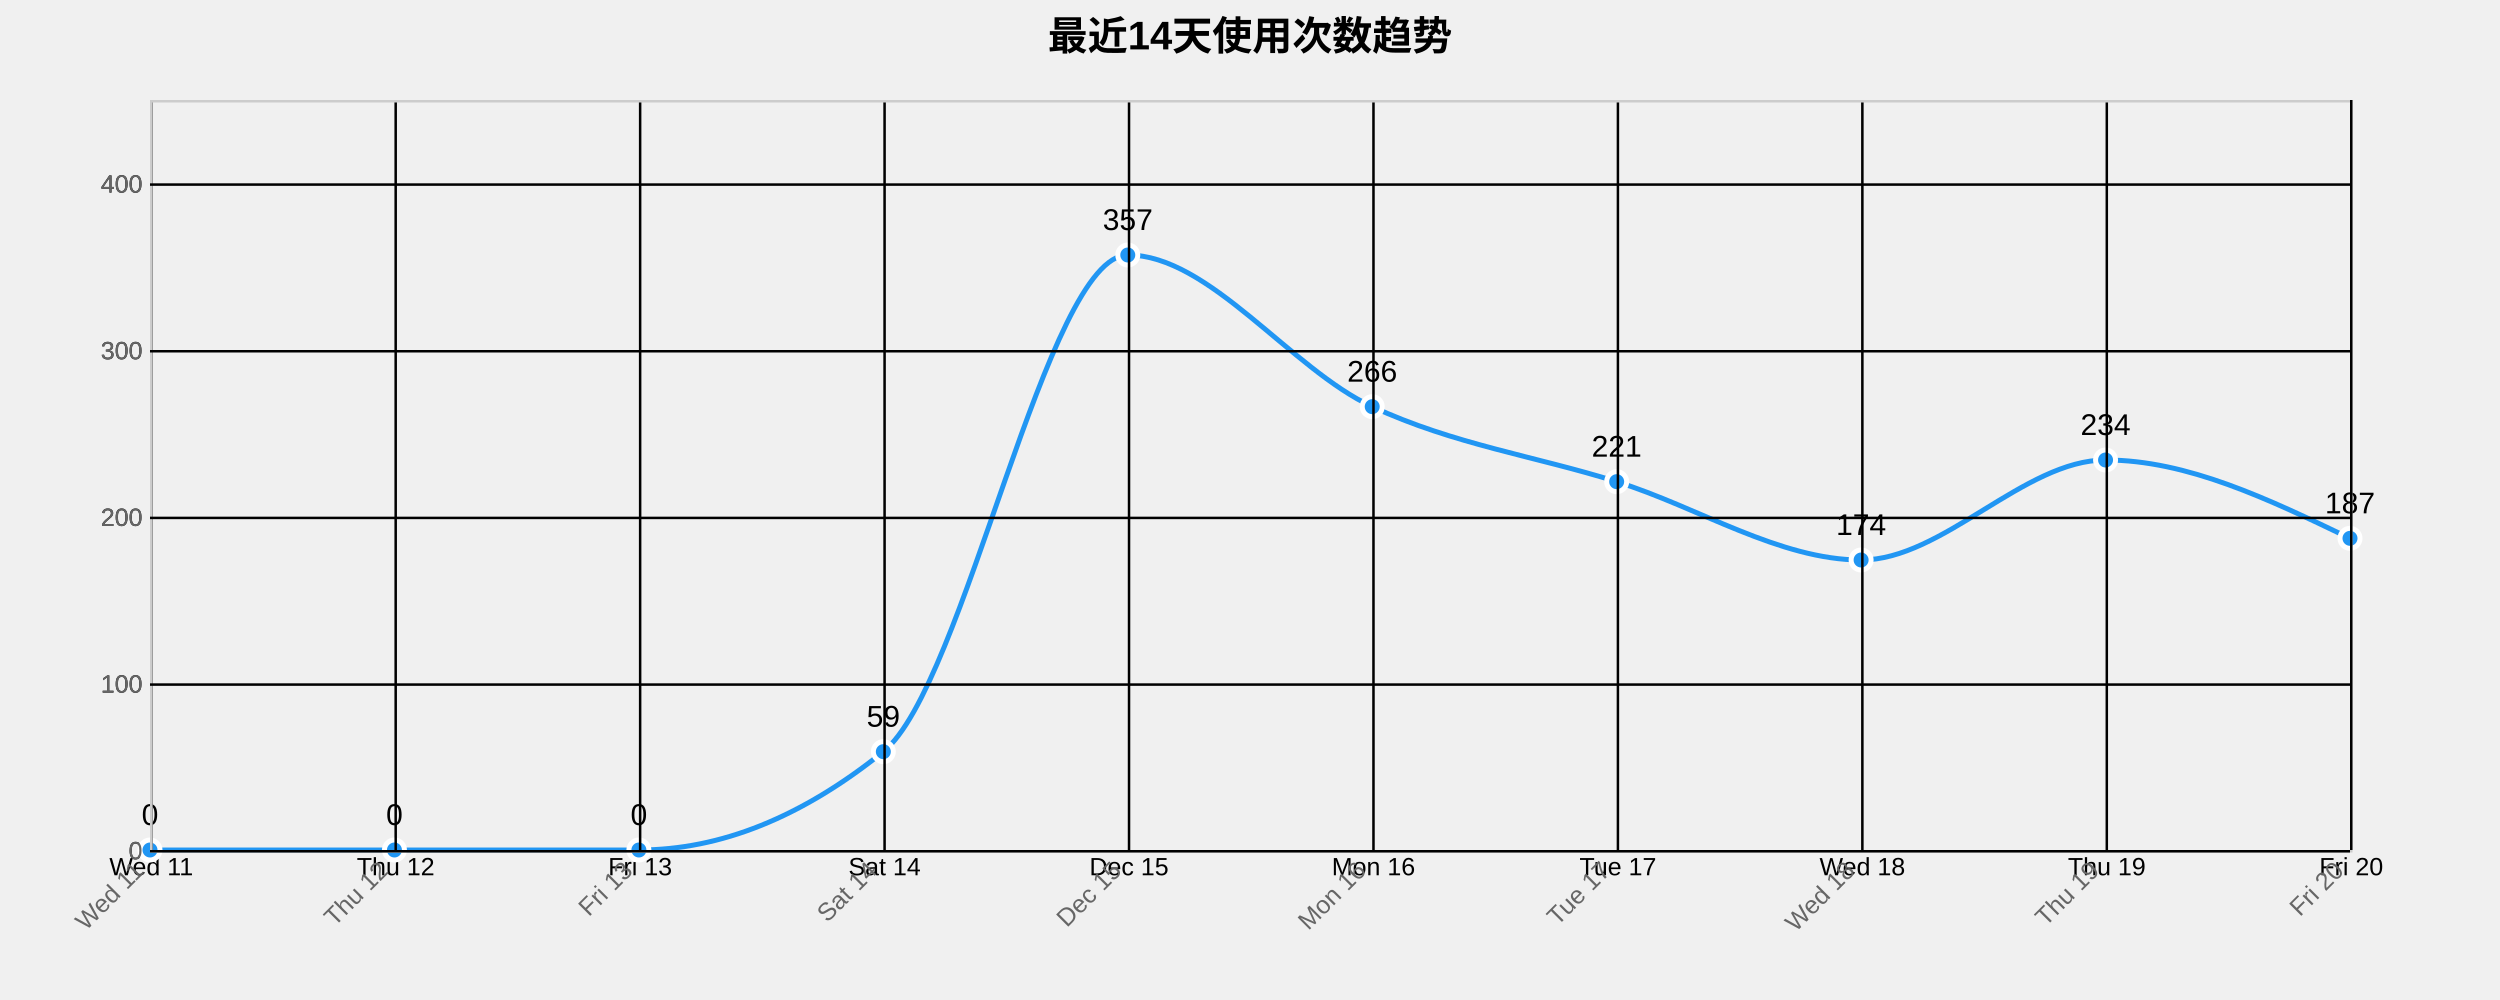
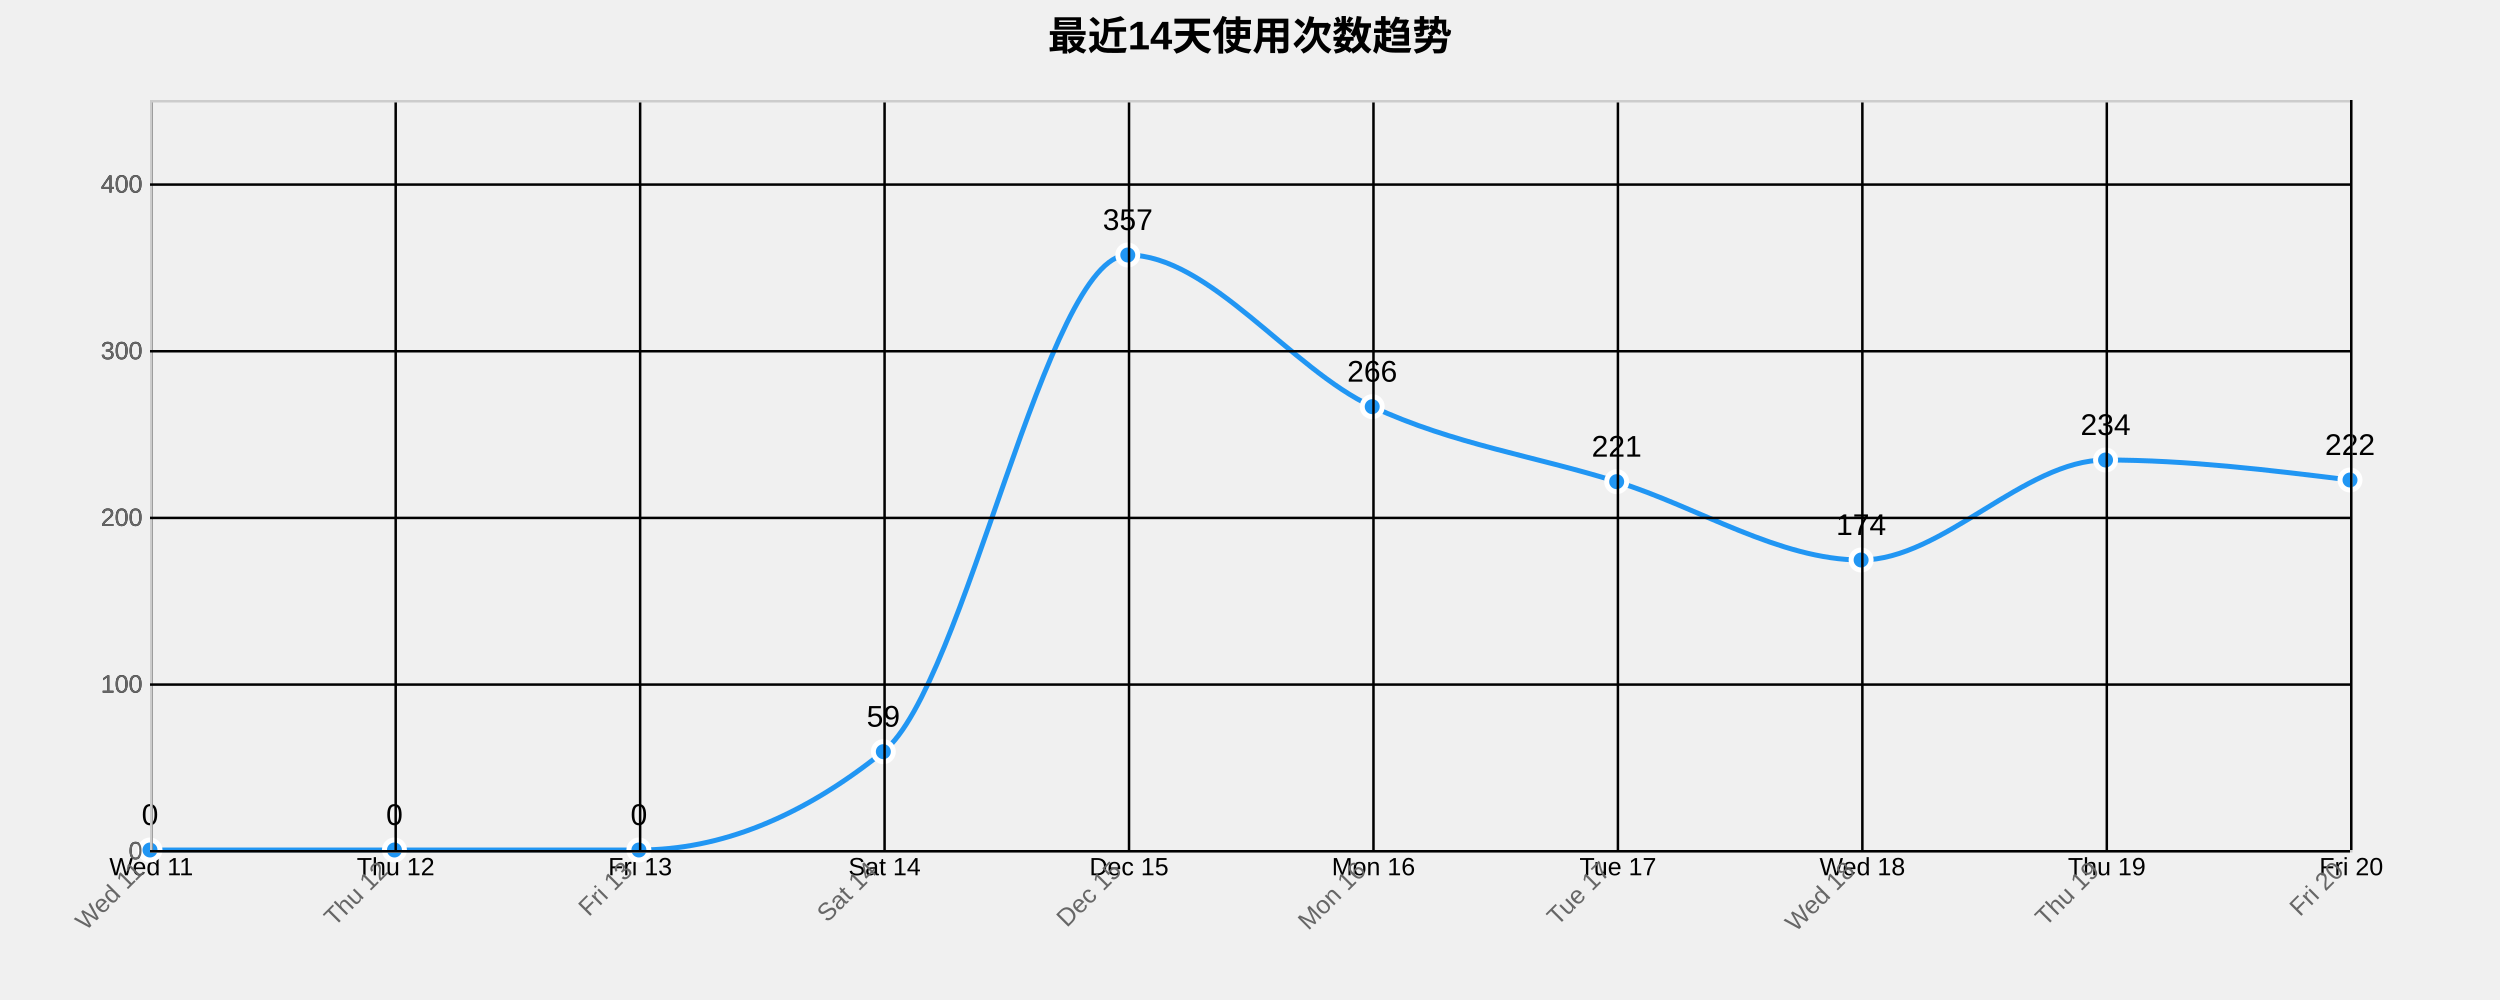
<svg xmlns="http://www.w3.org/2000/svg" width="1000" height="400">
  <g transform="translate(60,40)">
    <text x="440" y="-20" text-anchor="middle" style="font-size: 16px; font-weight: bold;">最近14天使用次数趋势</text>
    <g class="grid" transform="translate(0,300)" fill="none" font-size="10" font-family="sans-serif" text-anchor="middle">
      <path class="domain" stroke="currentColor" d="M0.5,-300V0.5H880.5V-300" />
      <g class="tick" opacity="1" transform="translate(0.5,0)">
        <line stroke="currentColor" y2="-300" />
        <text fill="currentColor" y="3" dy="0.71em">Wed 11</text>
      </g>
      <g class="tick" opacity="1" transform="translate(98.27778,0)">
        <line stroke="currentColor" y2="-300" />
        <text fill="currentColor" y="3" dy="0.71em">Thu 12</text>
      </g>
      <g class="tick" opacity="1" transform="translate(196.0556,0)">
        <line stroke="currentColor" y2="-300" />
        <text fill="currentColor" y="3" dy="0.71em">Fri 13</text>
      </g>
      <g class="tick" opacity="1" transform="translate(293.8333,0)">
        <line stroke="currentColor" y2="-300" />
        <text fill="currentColor" y="3" dy="0.71em">Sat 14</text>
      </g>
      <g class="tick" opacity="1" transform="translate(391.6111,0)">
        <line stroke="currentColor" y2="-300" />
        <text fill="currentColor" y="3" dy="0.71em">Dec 15</text>
      </g>
      <g class="tick" opacity="1" transform="translate(489.3889,0)">
        <line stroke="currentColor" y2="-300" />
        <text fill="currentColor" y="3" dy="0.71em">Mon 16</text>
      </g>
      <g class="tick" opacity="1" transform="translate(587.1667,0)">
        <line stroke="currentColor" y2="-300" />
        <text fill="currentColor" y="3" dy="0.71em">Tue 17</text>
      </g>
      <g class="tick" opacity="1" transform="translate(684.9444,0)">
        <line stroke="currentColor" y2="-300" />
        <text fill="currentColor" y="3" dy="0.71em">Wed 18</text>
      </g>
      <g class="tick" opacity="1" transform="translate(782.7222,0)">
        <line stroke="currentColor" y2="-300" />
        <text fill="currentColor" y="3" dy="0.71em">Thu 19</text>
      </g>
      <g class="tick" opacity="1" transform="translate(880.5,0)">
        <line stroke="currentColor" y2="-300" />
        <text fill="currentColor" y="3" dy="0.71em">Fri 20</text>
      </g>
    </g>
    <g class="grid" fill="none" font-size="10" font-family="sans-serif" text-anchor="end">
      <path class="domain" stroke="currentColor" d="M880,300.5H0.5V0.5H880" />
      <g class="tick" opacity="1" transform="translate(0,300.5)">
        <line stroke="currentColor" x2="880" />
        <text fill="currentColor" x="-3" dy="0.32em">0</text>
      </g>
      <g class="tick" opacity="1" transform="translate(0,233.8333)">
        <line stroke="currentColor" x2="880" />
        <text fill="currentColor" x="-3" dy="0.32em">100</text>
      </g>
      <g class="tick" opacity="1" transform="translate(0,167.1667)">
        <line stroke="currentColor" x2="880" />
        <text fill="currentColor" x="-3" dy="0.32em">200</text>
      </g>
      <g class="tick" opacity="1" transform="translate(0,100.5)">
        <line stroke="currentColor" x2="880" />
        <text fill="currentColor" x="-3" dy="0.32em">300</text>
      </g>
      <g class="tick" opacity="1" transform="translate(0,33.83333)">
        <line stroke="currentColor" x2="880" />
        <text fill="currentColor" x="-3" dy="0.32em">400</text>
      </g>
    </g>
-     <path class="area" d="M0,300C32.593,300,65.185,300,97.778,300C130.37,300,162.963,300,195.556,300C228.148,300,260.741,286.889,293.333,260.667C325.926,234.444,358.519,62,391.111,62C423.704,62,456.296,107.556,488.889,122.667C521.481,137.778,554.074,142.444,586.667,152.667C619.259,162.889,651.852,184,684.444,184C717.037,184,749.63,144,782.222,144C814.815,144,847.407,159.667,880,175.333L880,300C847.407,300,814.815,300,782.222,300C749.63,300,717.037,300,684.444,300C651.852,300,619.259,300,586.667,300C554.074,300,521.481,300,488.889,300C456.296,300,423.704,300,391.111,300C358.519,300,325.926,300,293.333,300C260.741,300,228.148,300,195.556,300C162.963,300,130.37,300,97.778,300C65.185,300,32.593,300,0,300Z" style="fill: url(#area-gradient); opacity: 0.3;" />
-     <path class="line" d="M0,300C32.593,300,65.185,300,97.778,300C130.37,300,162.963,300,195.556,300C228.148,300,260.741,286.889,293.333,260.667C325.926,234.444,358.519,62,391.111,62C423.704,62,456.296,107.556,488.889,122.667C521.481,137.778,554.074,142.444,586.667,152.667C619.259,162.889,651.852,184,684.444,184C717.037,184,749.63,144,782.222,144C814.815,144,847.407,159.667,880,175.333" style="fill: none; stroke: #2196F3; stroke-width: 2px;" />
+     <path class="area" d="M0,300C32.593,300,65.185,300,97.778,300C130.37,300,162.963,300,195.556,300C228.148,300,260.741,286.889,293.333,260.667C325.926,234.444,358.519,62,391.111,62C423.704,62,456.296,107.556,488.889,122.667C521.481,137.778,554.074,142.444,586.667,152.667C619.259,162.889,651.852,184,684.444,184C717.037,184,749.63,144,782.222,144C814.815,144,847.407,148,880,152L880,300C847.407,300,814.815,300,782.222,300C749.63,300,717.037,300,684.444,300C651.852,300,619.259,300,586.667,300C554.074,300,521.481,300,488.889,300C456.296,300,423.704,300,391.111,300C358.519,300,325.926,300,293.333,300C260.741,300,228.148,300,195.556,300C162.963,300,130.37,300,97.778,300C65.185,300,32.593,300,0,300Z" style="fill: url(#area-gradient); opacity: 0.3;" />
+     <path class="line" d="M0,300C32.593,300,65.185,300,97.778,300C130.37,300,162.963,300,195.556,300C228.148,300,260.741,286.889,293.333,260.667C325.926,234.444,358.519,62,391.111,62C423.704,62,456.296,107.556,488.889,122.667C521.481,137.778,554.074,142.444,586.667,152.667C619.259,162.889,651.852,184,684.444,184C717.037,184,749.63,144,782.222,144C814.815,144,847.407,148,880,152" style="fill: none; stroke: #2196F3; stroke-width: 2px;" />
    <circle class="dot" cx="0" cy="300" r="4" style="fill: #2196F3; stroke: #fff; stroke-width: 2px;" />
    <circle class="dot" cx="97.778" cy="300" r="4" style="fill: #2196F3; stroke: #fff; stroke-width: 2px;" />
    <circle class="dot" cx="195.556" cy="300" r="4" style="fill: #2196F3; stroke: #fff; stroke-width: 2px;" />
    <circle class="dot" cx="293.333" cy="260.667" r="4" style="fill: #2196F3; stroke: #fff; stroke-width: 2px;" />
    <circle class="dot" cx="391.111" cy="62" r="4" style="fill: #2196F3; stroke: #fff; stroke-width: 2px;" />
    <circle class="dot" cx="488.889" cy="122.667" r="4" style="fill: #2196F3; stroke: #fff; stroke-width: 2px;" />
    <circle class="dot" cx="586.667" cy="152.667" r="4" style="fill: #2196F3; stroke: #fff; stroke-width: 2px;" />
    <circle class="dot" cx="684.444" cy="184" r="4" style="fill: #2196F3; stroke: #fff; stroke-width: 2px;" />
    <circle class="dot" cx="782.222" cy="144" r="4" style="fill: #2196F3; stroke: #fff; stroke-width: 2px;" />
-     <circle class="dot" cx="880" cy="175.333" r="4" style="fill: #2196F3; stroke: #fff; stroke-width: 2px;" />
+     <circle class="dot" cx="880" cy="152" r="4" style="fill: #2196F3; stroke: #fff; stroke-width: 2px;" />
    <text class="label" x="0" y="290" text-anchor="middle" style="font-size: 12px;">0</text>
    <text class="label" x="97.778" y="290" text-anchor="middle" style="font-size: 12px;">0</text>
    <text class="label" x="195.556" y="290" text-anchor="middle" style="font-size: 12px;">0</text>
    <text class="label" x="293.333" y="250.667" text-anchor="middle" style="font-size: 12px;">59</text>
    <text class="label" x="391.111" y="52" text-anchor="middle" style="font-size: 12px;">357</text>
    <text class="label" x="488.889" y="112.667" text-anchor="middle" style="font-size: 12px;">266</text>
    <text class="label" x="586.667" y="142.667" text-anchor="middle" style="font-size: 12px;">221</text>
    <text class="label" x="684.444" y="174" text-anchor="middle" style="font-size: 12px;">174</text>
    <text class="label" x="782.222" y="134" text-anchor="middle" style="font-size: 12px;">234</text>
-     <text class="label" x="880" y="165.333" text-anchor="middle" style="font-size: 12px;">187</text>
+     <text class="label" x="880" y="142" text-anchor="middle" style="font-size: 12px;">222</text>
    <g class="x-axis" transform="translate(0,300)" fill="none" font-size="10" font-family="sans-serif" text-anchor="middle">
      <path class="domain" stroke="currentColor" d="M0.5,-300V0.5H880.5V-300" />
      <g class="tick" opacity="1" transform="translate(0.5,0)">
        <line stroke="currentColor" y2="-300" />
        <text fill="currentColor" y="3" dy=".15em" style="text-anchor: end;" dx="-.8em" transform="rotate(-45)">Wed 11</text>
      </g>
      <g class="tick" opacity="1" transform="translate(98.27778,0)">
        <line stroke="currentColor" y2="-300" />
        <text fill="currentColor" y="3" dy=".15em" style="text-anchor: end;" dx="-.8em" transform="rotate(-45)">Thu 12</text>
      </g>
      <g class="tick" opacity="1" transform="translate(196.0556,0)">
        <line stroke="currentColor" y2="-300" />
        <text fill="currentColor" y="3" dy=".15em" style="text-anchor: end;" dx="-.8em" transform="rotate(-45)">Fri 13</text>
      </g>
      <g class="tick" opacity="1" transform="translate(293.8333,0)">
        <line stroke="currentColor" y2="-300" />
        <text fill="currentColor" y="3" dy=".15em" style="text-anchor: end;" dx="-.8em" transform="rotate(-45)">Sat 14</text>
      </g>
      <g class="tick" opacity="1" transform="translate(391.6111,0)">
        <line stroke="currentColor" y2="-300" />
        <text fill="currentColor" y="3" dy=".15em" style="text-anchor: end;" dx="-.8em" transform="rotate(-45)">Dec 15</text>
      </g>
      <g class="tick" opacity="1" transform="translate(489.3889,0)">
        <line stroke="currentColor" y2="-300" />
        <text fill="currentColor" y="3" dy=".15em" style="text-anchor: end;" dx="-.8em" transform="rotate(-45)">Mon 16</text>
      </g>
      <g class="tick" opacity="1" transform="translate(587.1667,0)">
        <line stroke="currentColor" y2="-300" />
        <text fill="currentColor" y="3" dy=".15em" style="text-anchor: end;" dx="-.8em" transform="rotate(-45)">Tue 17</text>
      </g>
      <g class="tick" opacity="1" transform="translate(684.9444,0)">
        <line stroke="currentColor" y2="-300" />
        <text fill="currentColor" y="3" dy=".15em" style="text-anchor: end;" dx="-.8em" transform="rotate(-45)">Wed 18</text>
      </g>
      <g class="tick" opacity="1" transform="translate(782.7222,0)">
        <line stroke="currentColor" y2="-300" />
        <text fill="currentColor" y="3" dy=".15em" style="text-anchor: end;" dx="-.8em" transform="rotate(-45)">Thu 19</text>
      </g>
      <g class="tick" opacity="1" transform="translate(880.5,0)">
        <line stroke="currentColor" y2="-300" />
        <text fill="currentColor" y="3" dy=".15em" style="text-anchor: end;" dx="-.8em" transform="rotate(-45)">Fri 20</text>
      </g>
    </g>
    <g class="y-axis" fill="none" font-size="10" font-family="sans-serif" text-anchor="end">
      <path class="domain" stroke="currentColor" d="M880,300.5H0.5V0.5H880" />
      <g class="tick" opacity="1" transform="translate(0,300.5)">
        <line stroke="currentColor" x2="880" />
        <text fill="currentColor" x="-3" dy="0.32em">0</text>
      </g>
      <g class="tick" opacity="1" transform="translate(0,233.8333)">
        <line stroke="currentColor" x2="880" />
        <text fill="currentColor" x="-3" dy="0.32em">100</text>
      </g>
      <g class="tick" opacity="1" transform="translate(0,167.1667)">
        <line stroke="currentColor" x2="880" />
        <text fill="currentColor" x="-3" dy="0.32em">200</text>
      </g>
      <g class="tick" opacity="1" transform="translate(0,100.5)">
        <line stroke="currentColor" x2="880" />
        <text fill="currentColor" x="-3" dy="0.32em">300</text>
      </g>
      <g class="tick" opacity="1" transform="translate(0,33.83333)">
        <line stroke="currentColor" x2="880" />
        <text fill="currentColor" x="-3" dy="0.32em">400</text>
      </g>
    </g>
    <style>
    .grid line {
      stroke: #e0e0e0;
      stroke-opacity: 0.7;
      shape-rendering: crispEdges;
    }
    .grid path {
      stroke-width: 0;
    }
    .dot:hover {
      r: 6;
    }
    text {
      font-family: Arial, sans-serif;
    }
    .x-axis path, .y-axis path {
      stroke: #ccc;
    }
    .x-axis text, .y-axis text {
      fill: #666;
    }
  </style>
  </g>
</svg>
